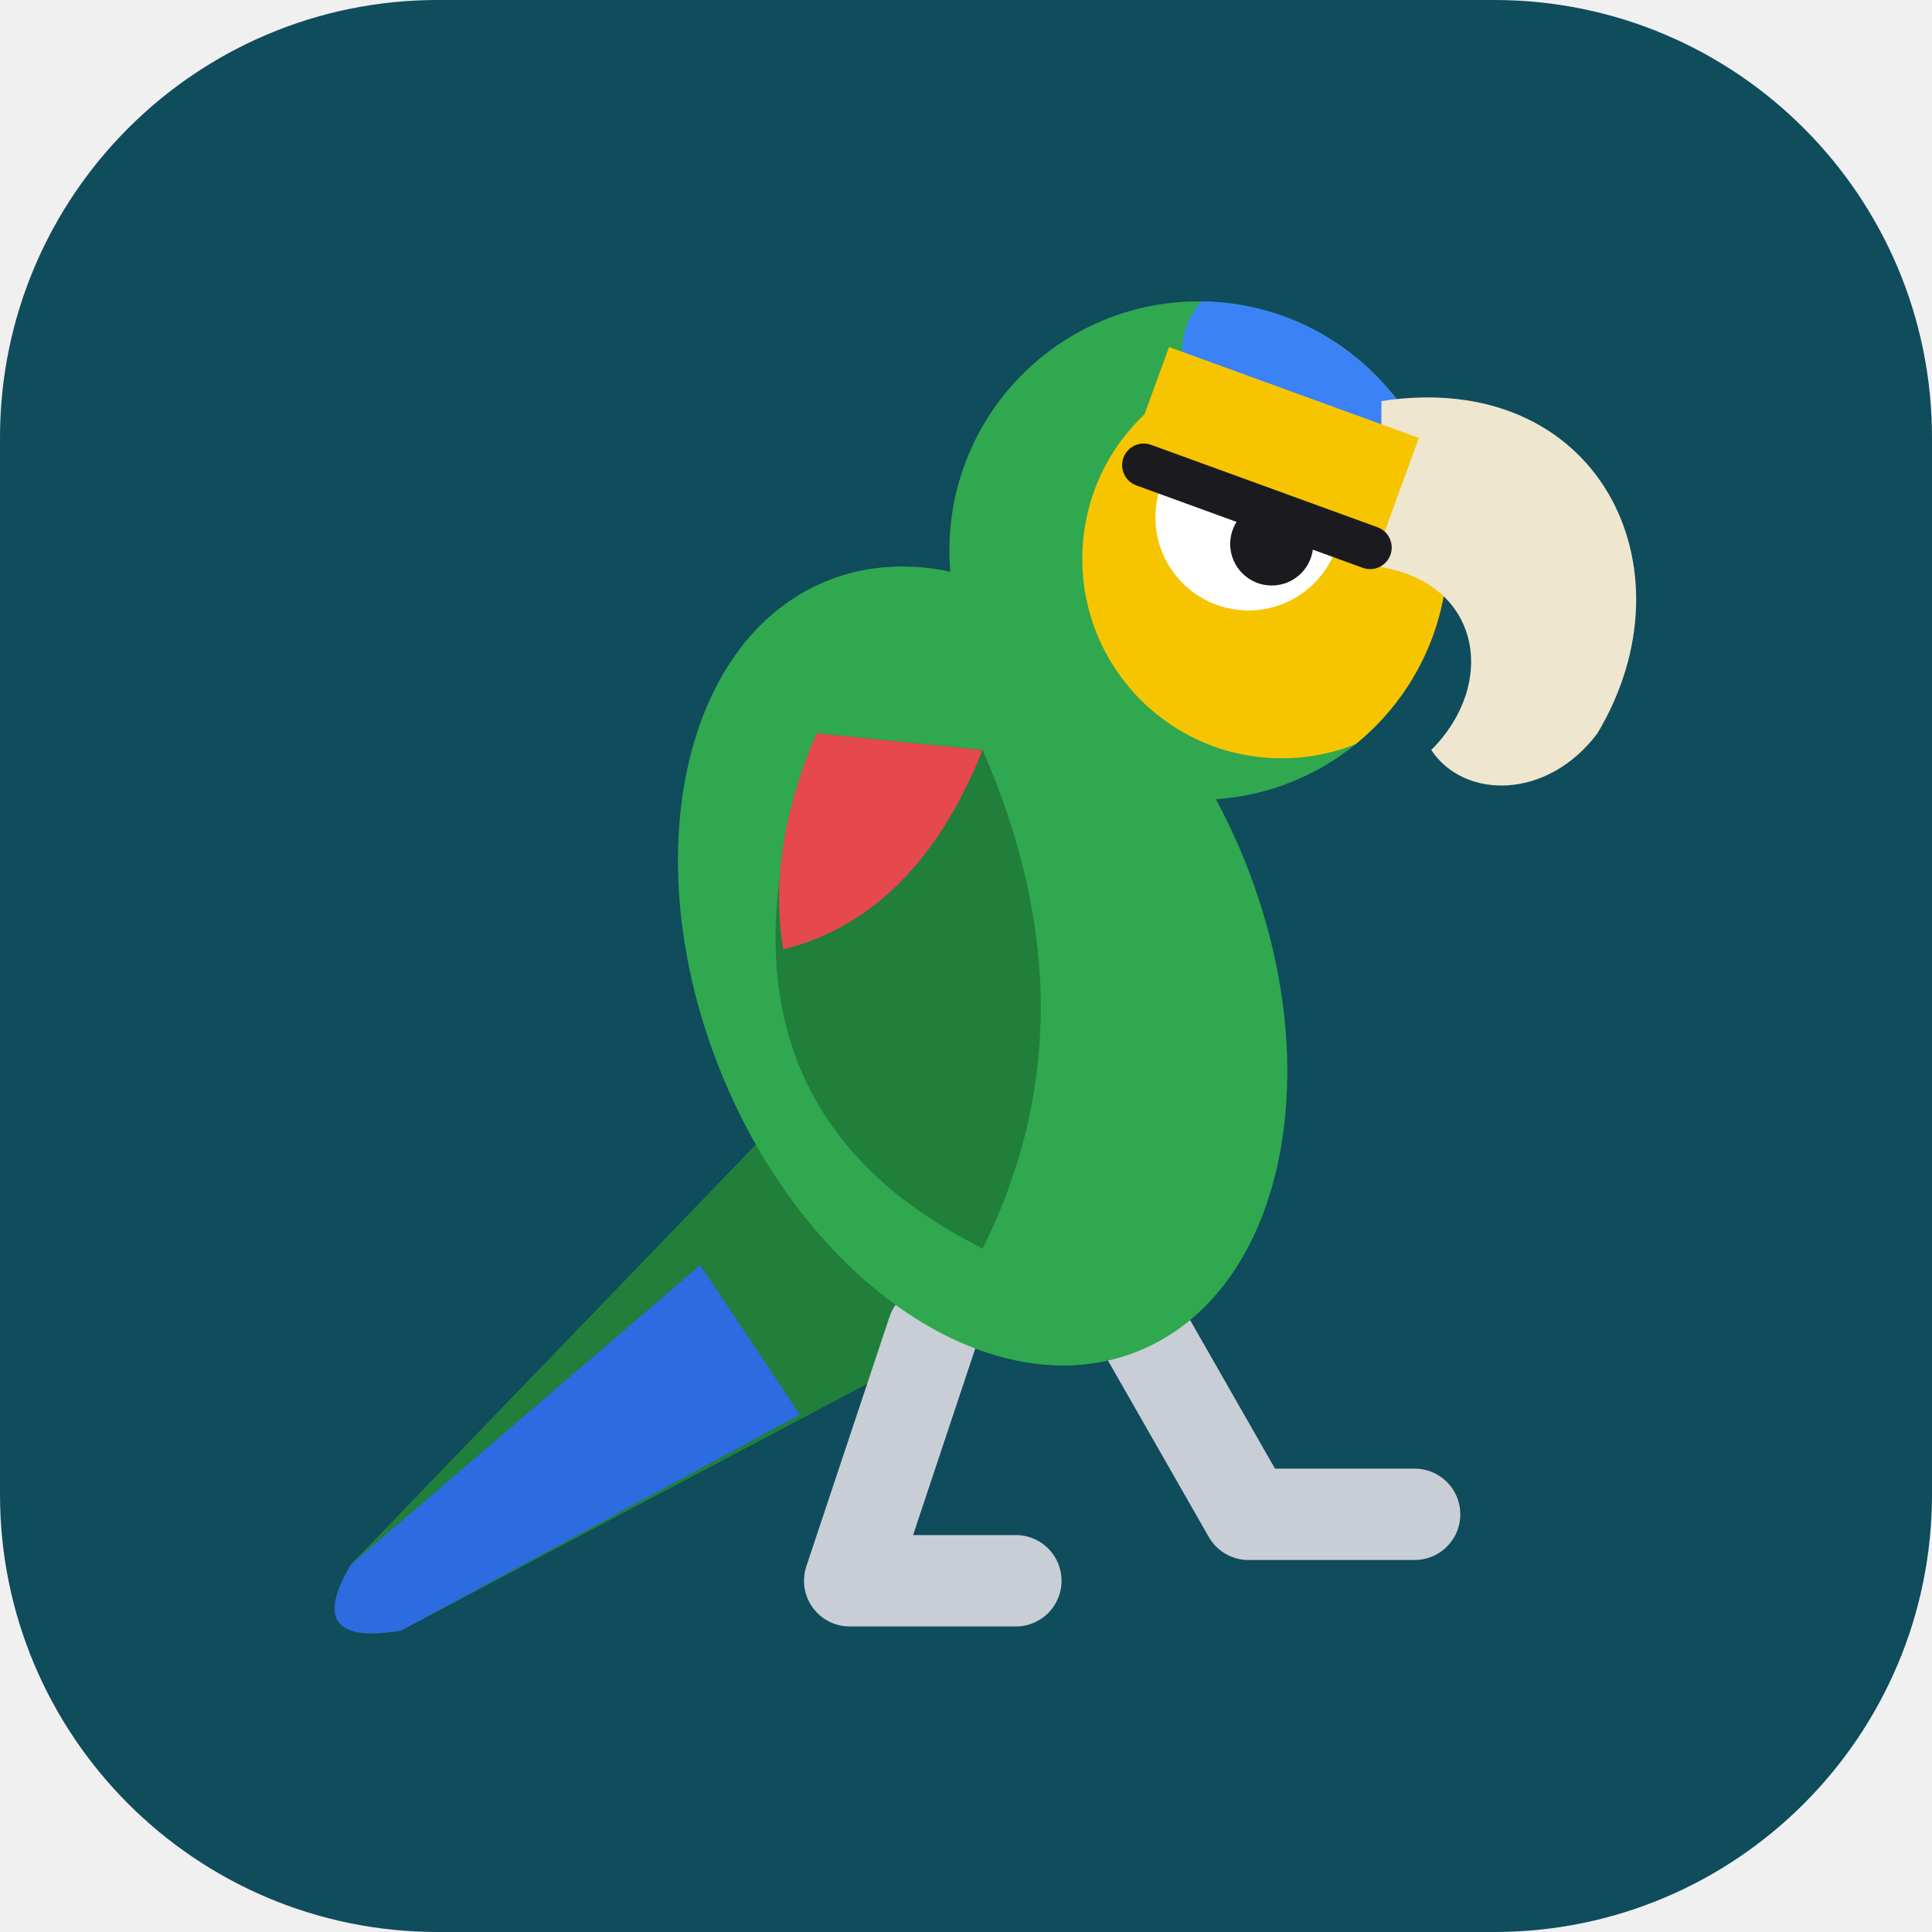
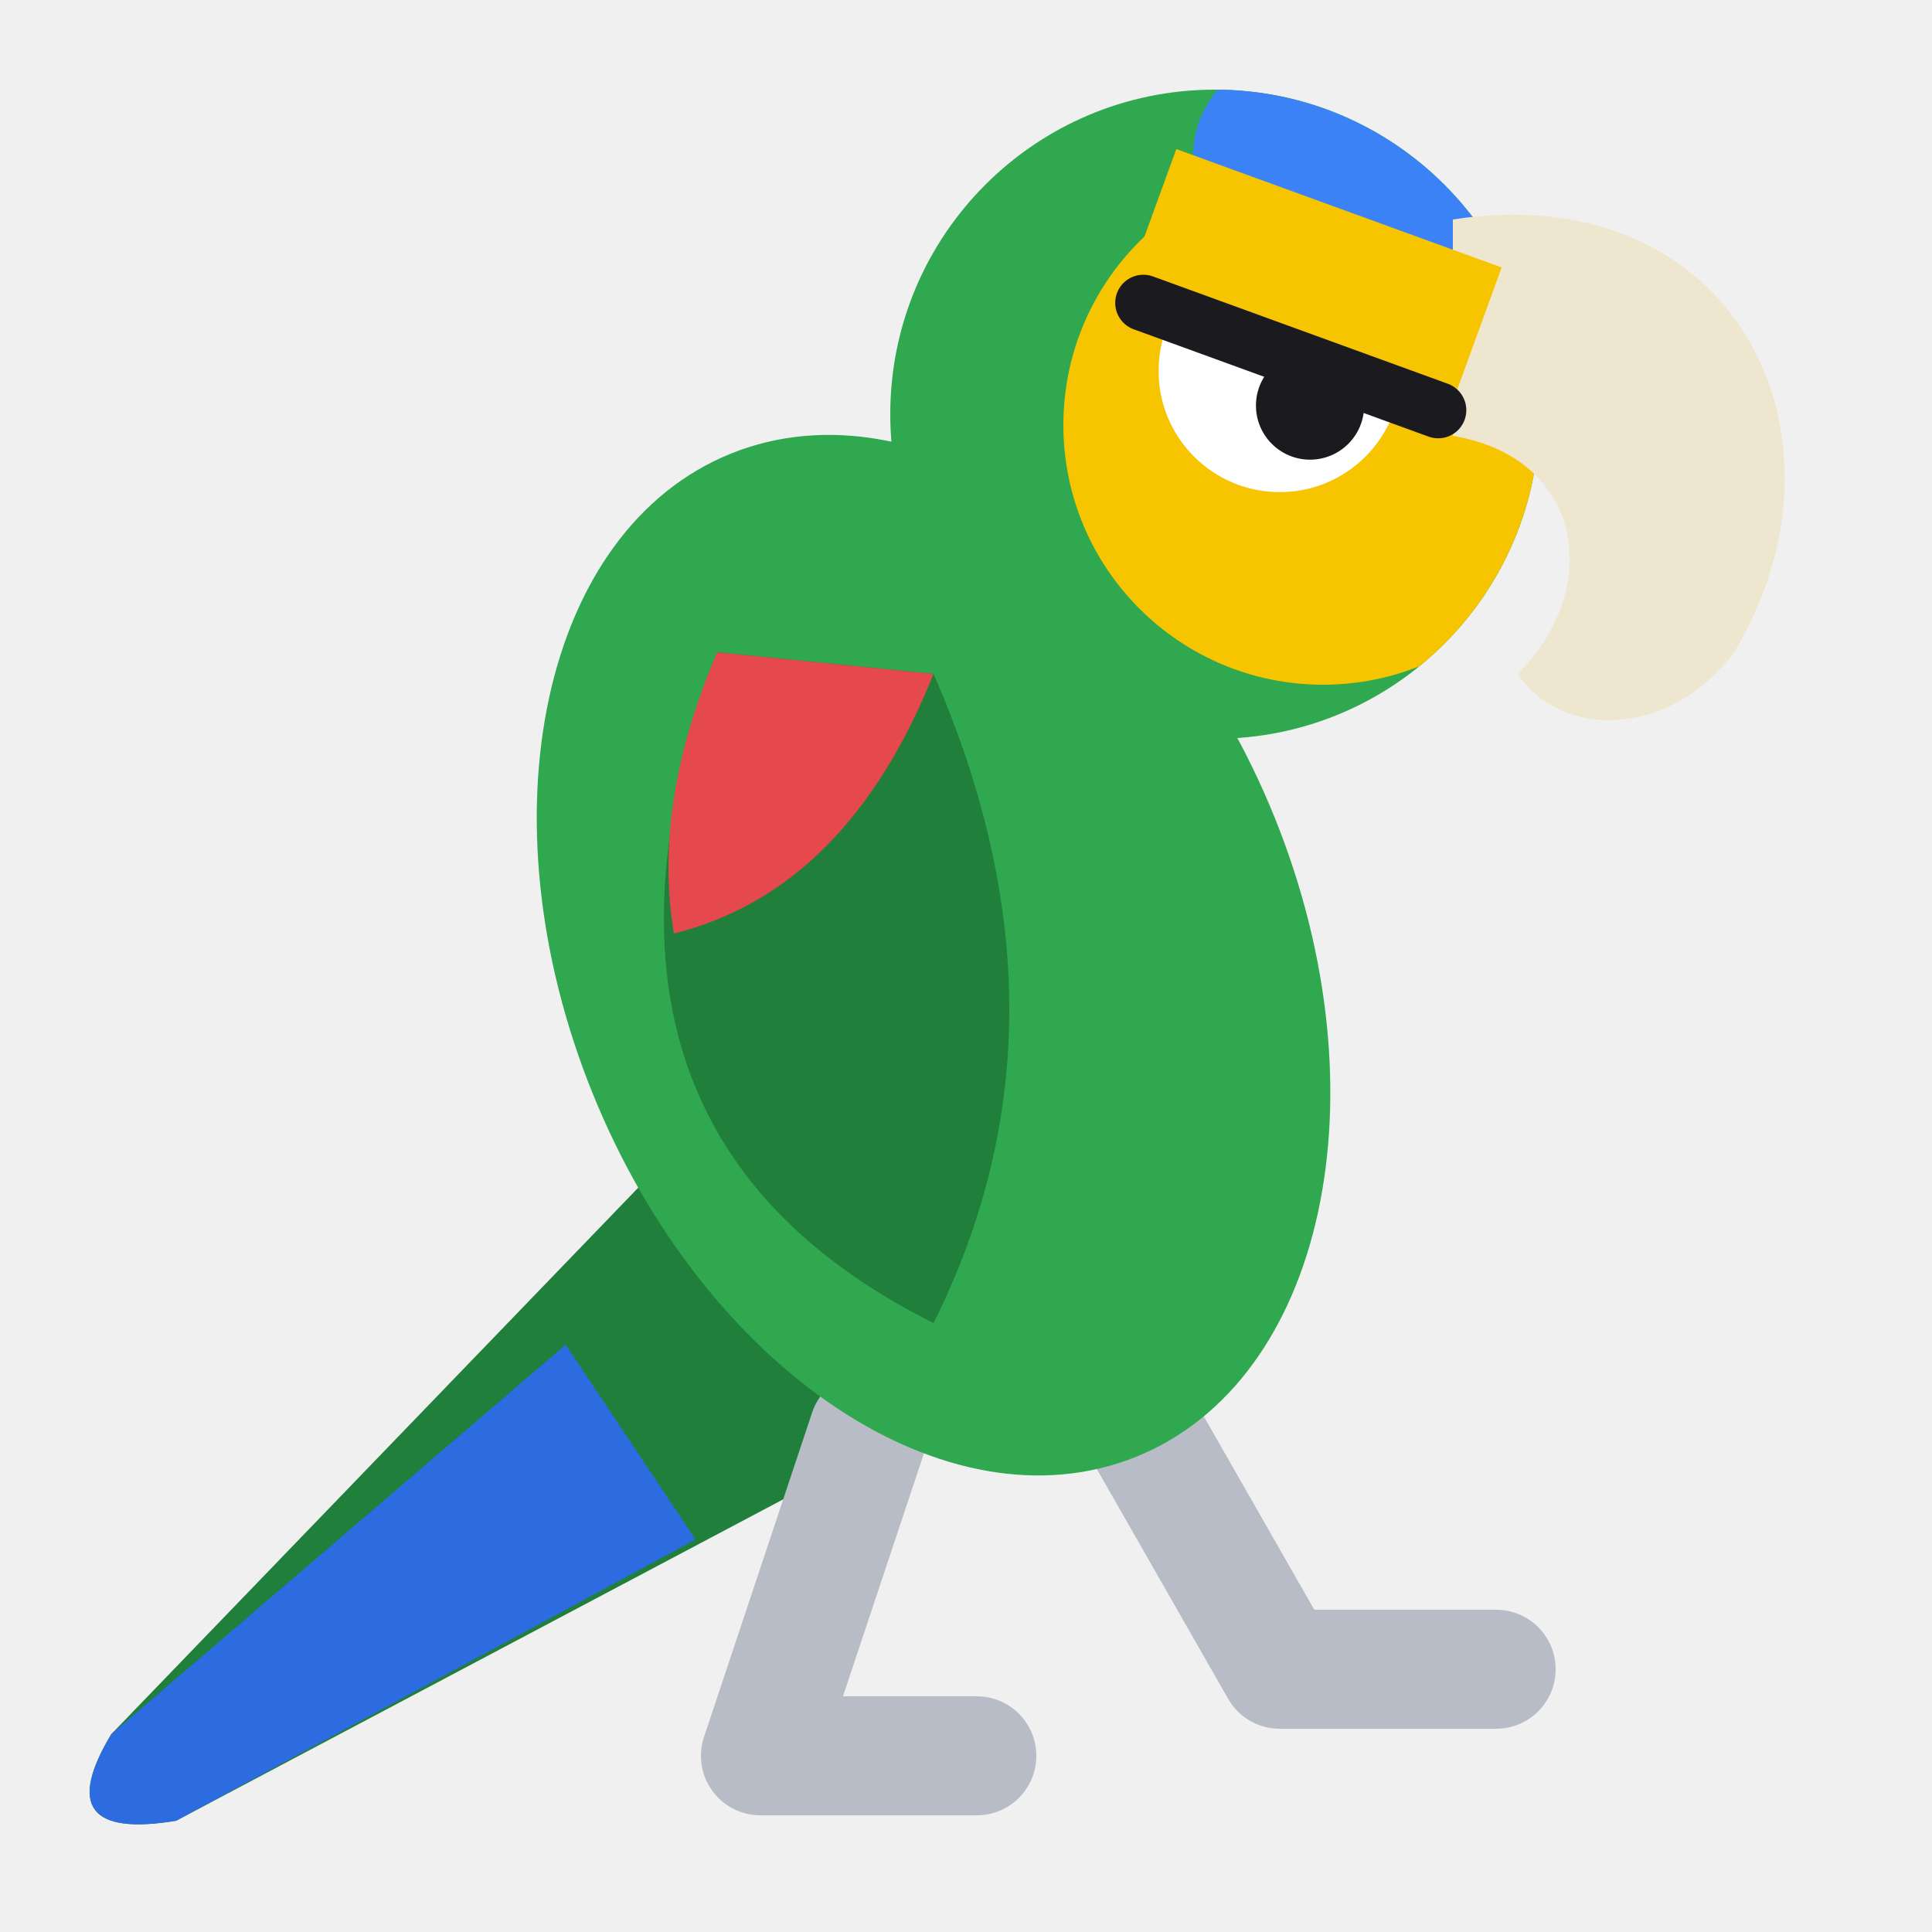
<svg xmlns="http://www.w3.org/2000/svg" viewBox="0 0 1024 1024" width="1024" height="1024">
  <defs>
    <clipPath id="head">
      <circle cx="60" cy="29" r="15" />
    </clipPath>
  </defs>
-   <rect x="0" y="0" width="1024" height="1024" rx="232" fill="#0F4C5C" />
-   <g transform="scale(10.24) translate(50 50) scale(.86) translate(-46 -54)">
+   <g transform="scale(10.24) translate(50 50) scale(1.12) translate(-48.5 -54.5)">
    <path d="M36 62 L9 90 Q6 95 12 94 L46 76 Z" fill="#1F7F3B" />
    <path d="M30 72 L9 90 Q6 95 12 94 L36 81 Z" fill="#2D6BE0" />
-     <g fill="none" stroke="#C9CED6" stroke-width="5.5" stroke-linecap="round" stroke-linejoin="round">
+     <g fill="none" stroke="#B7BCC6" stroke-width="5.5" stroke-linecap="round" stroke-linejoin="round">
      <path d="M44 76 L39 91 H49" />
      <path d="M55 73 L63 87 H73" />
    </g>
    <ellipse cx="47" cy="54" rx="17" ry="25" transform="rotate(-22 47 54)" fill="#2FA84F" />
    <path d="M37 40 Q29 62 47 71 Q54 57 47 41 Z" fill="#1F7F3B" />
    <path d="M37 40 Q34 47 35 53 Q43 51 47 41 Z" fill="#E5484D" />
    <circle cx="60" cy="29" r="15" fill="#2FA84F" />
    <g clip-path="url(#head)">
      <circle cx="65" cy="29.5" r="12" fill="#F7C500" />
      <ellipse cx="69" cy="17" rx="10" ry="6.5" fill="#3B82F6" />
    </g>
    <path d="M71 20 C84 18 90 30 84 40 C81 44 76 44 74 41 C78 37 77 31 71 30 Z" fill="#EFE6CF" />
    <circle cx="63" cy="27" r="5.6" fill="#FFFFFF" />
    <circle cx="64.4" cy="28.6" r="2.5" fill="#1B1B1F" />
    <g transform="rotate(20 63 27)">
      <rect x="55" y="19" width="16" height="7.2" fill="#F7C500" />
      <path d="M56 26.2 H70.5" stroke="#1B1B1F" stroke-width="2.6" stroke-linecap="round" />
    </g>
  </g>
</svg>
